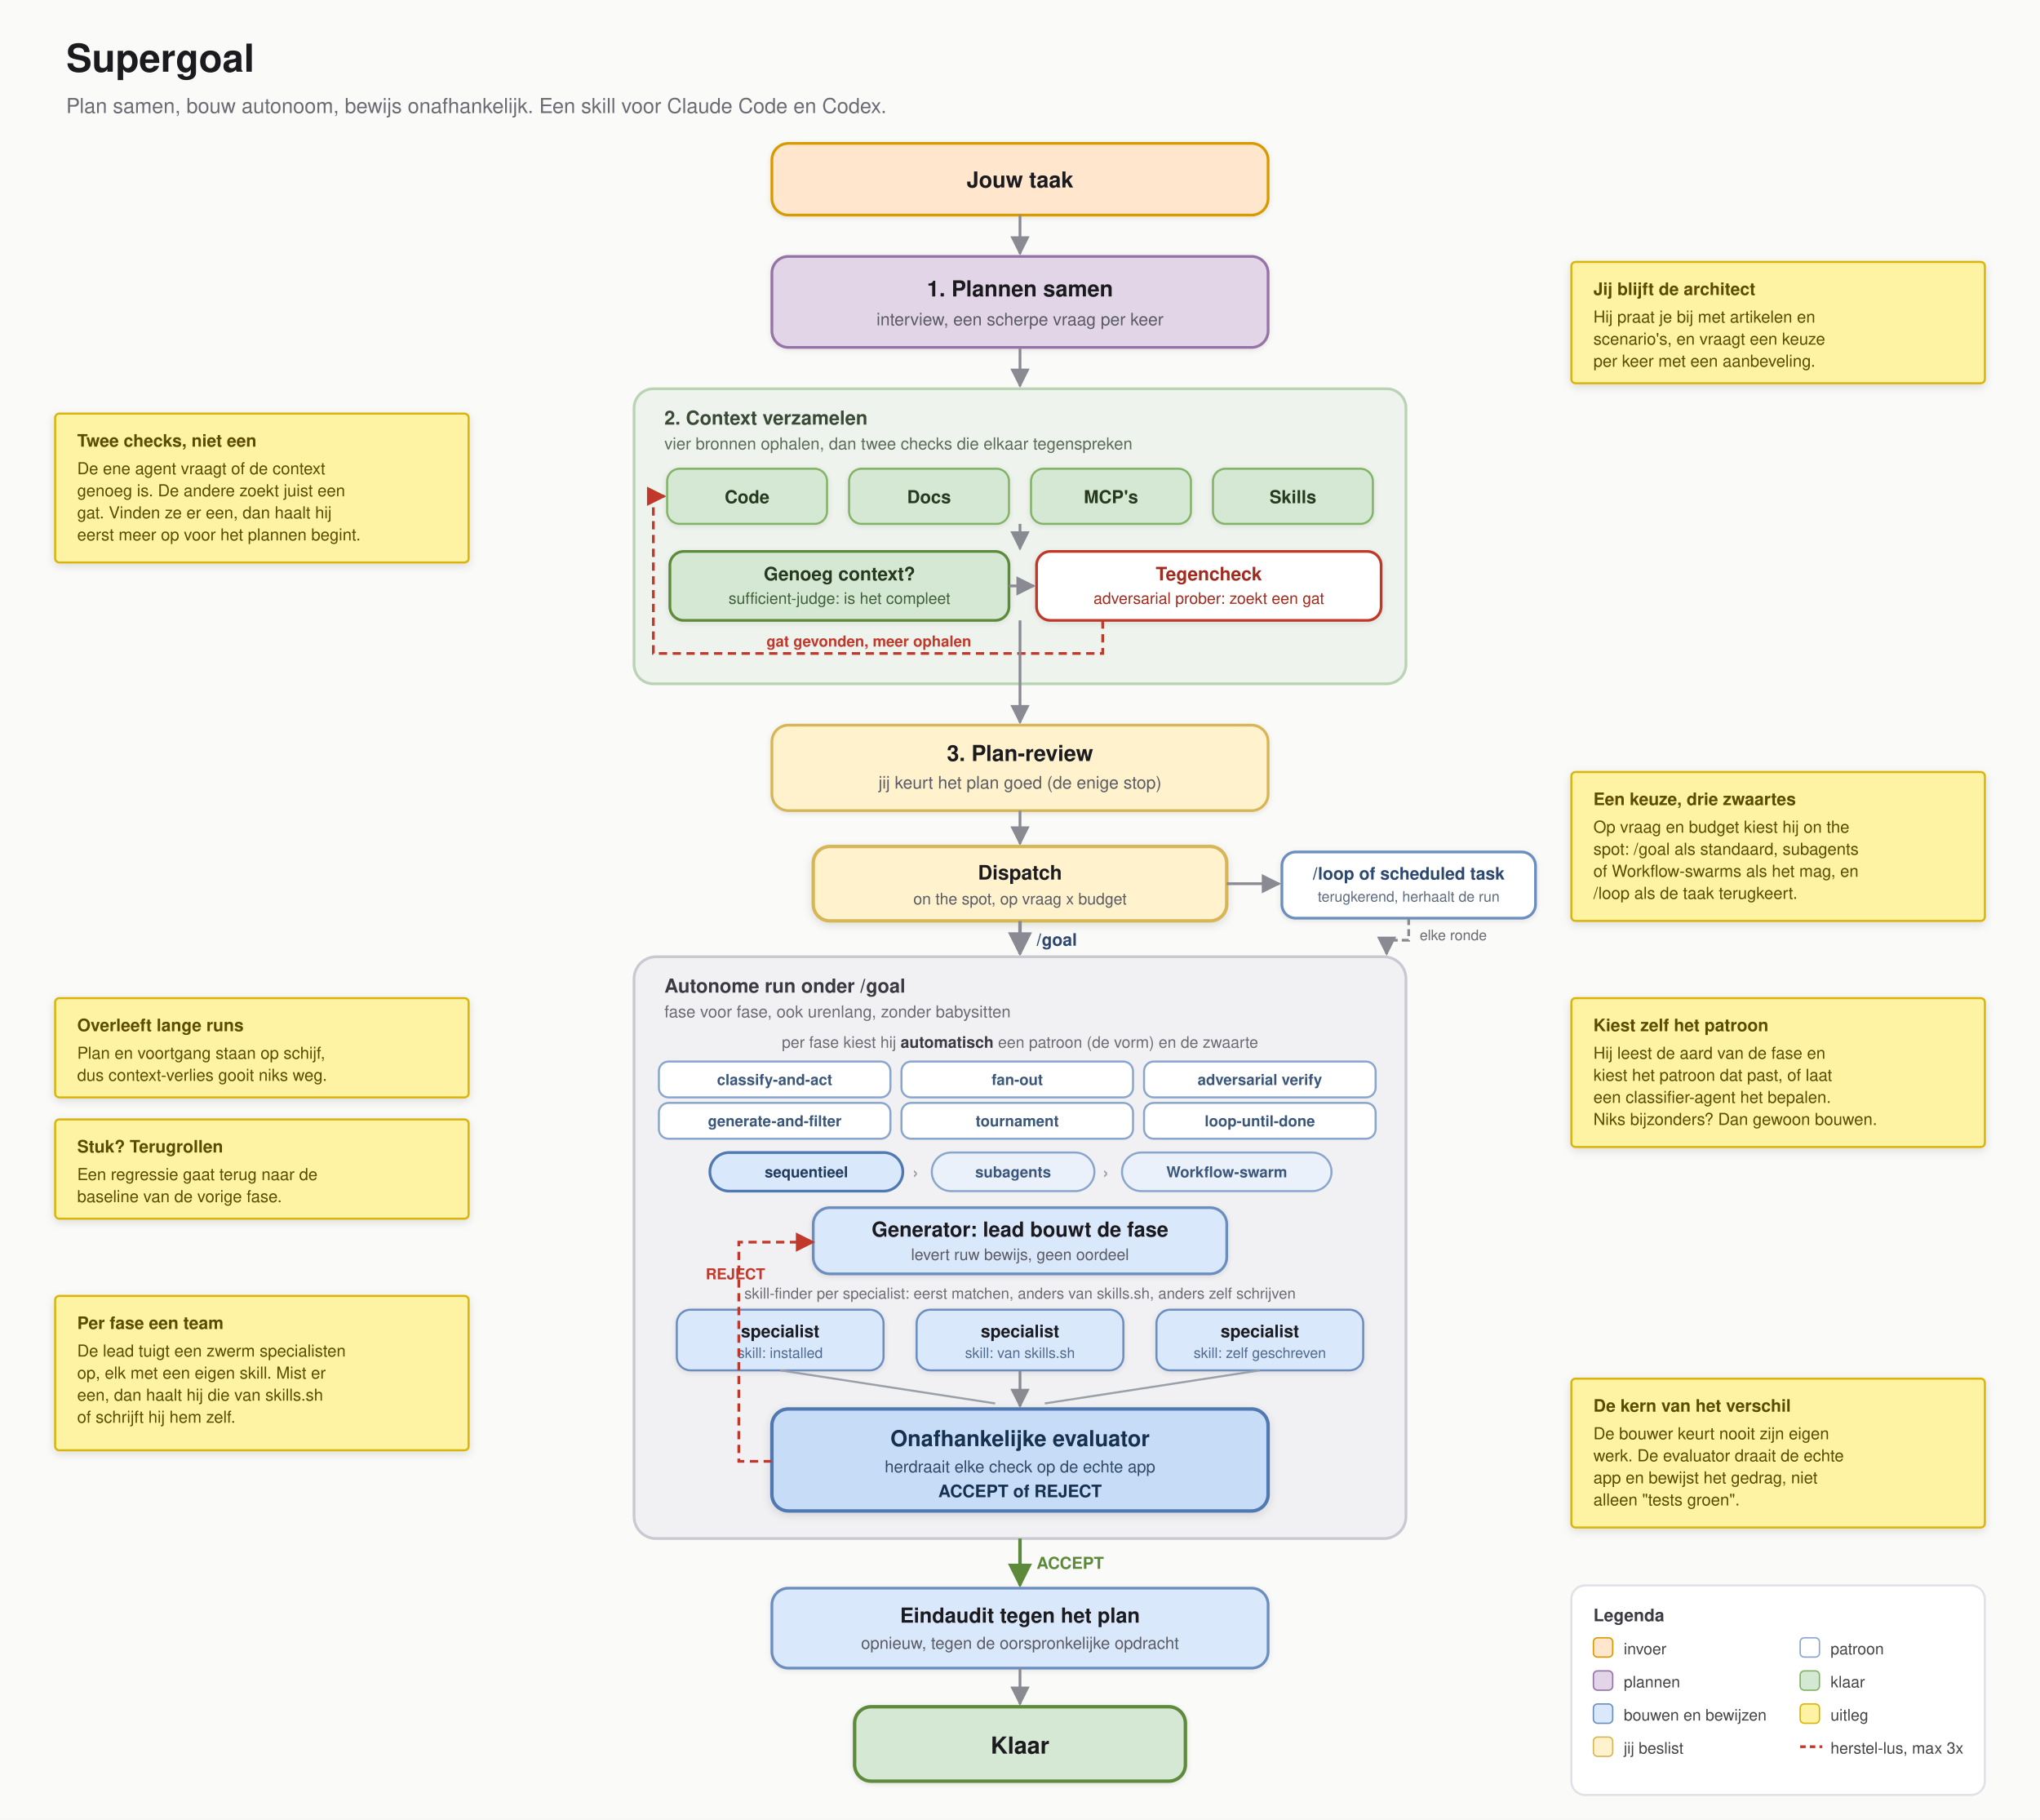
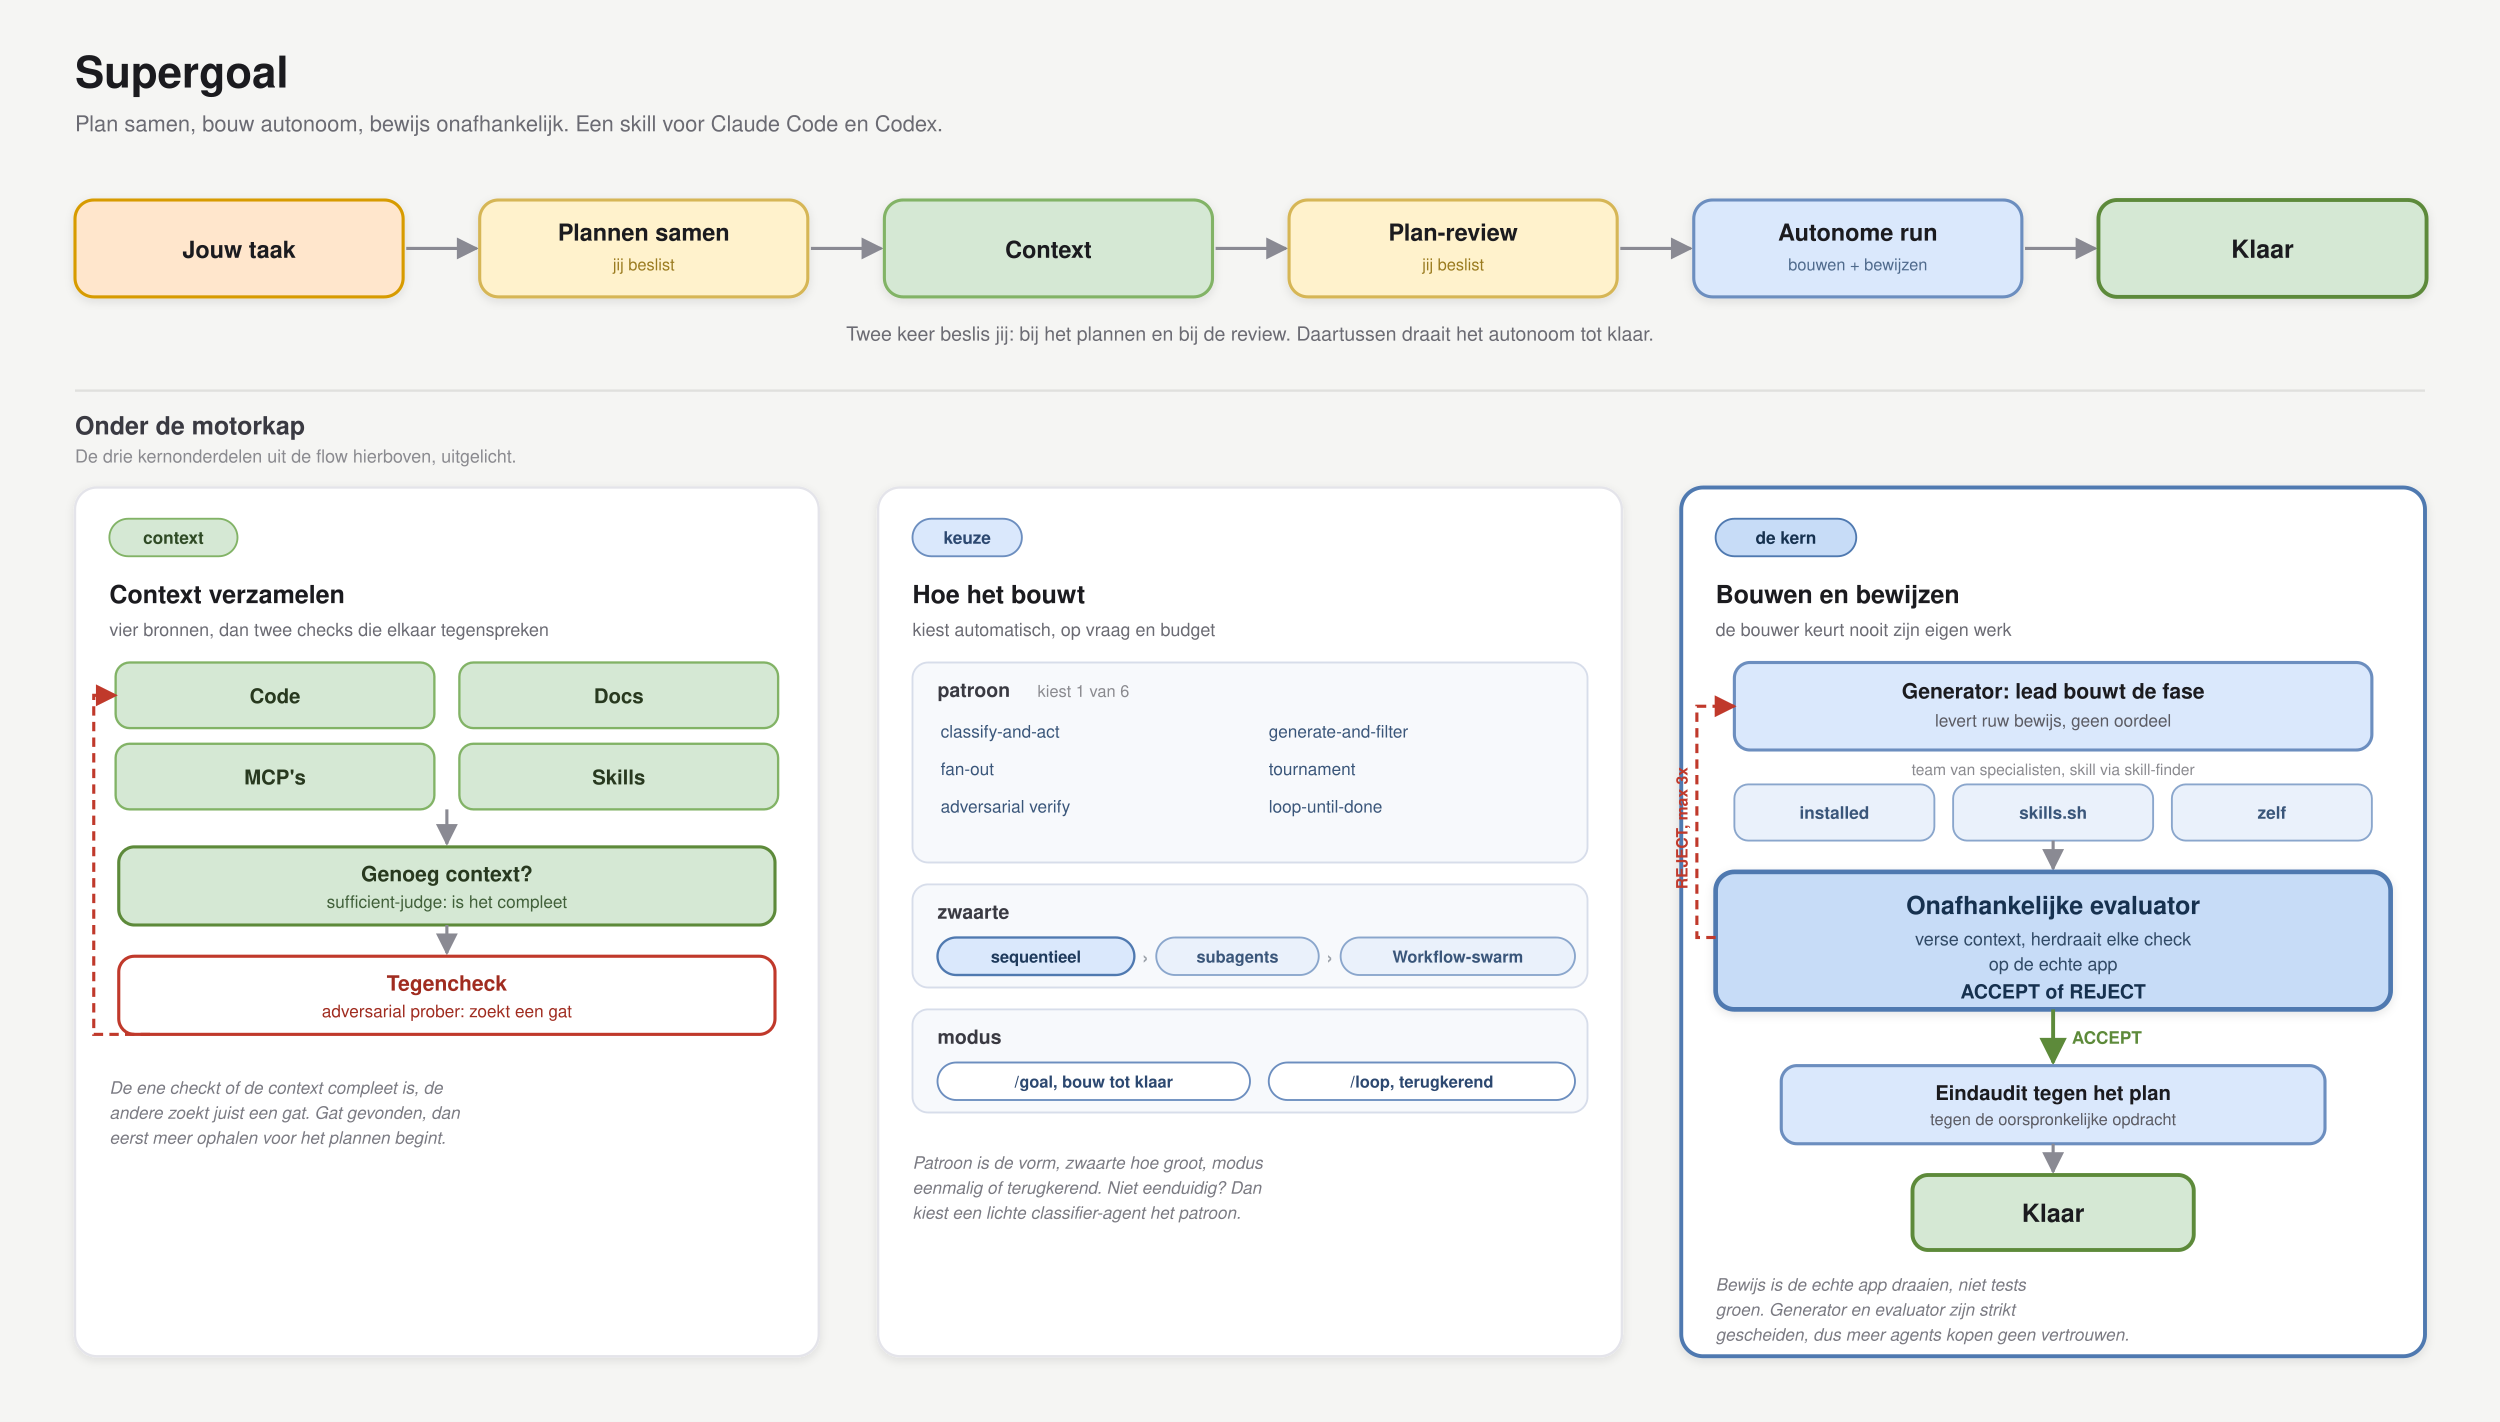
- <svg xmlns="http://www.w3.org/2000/svg" viewBox="0 0 1480 1320" font-family="-apple-system, BlinkMacSystemFont, Segoe UI, Helvetica, Arial, sans-serif">
+ <svg xmlns="http://www.w3.org/2000/svg" viewBox="0 0 1600 910" font-family="-apple-system, BlinkMacSystemFont, Segoe UI, Helvetica, Arial, sans-serif">
  <defs>
    <marker id="a" viewBox="0 0 10 10" refX="9" refY="5" markerWidth="7" markerHeight="7" orient="auto">
      <path d="M0,0 L10,5 L0,10 z" fill="#8a8a93" />
    </marker>
    <marker id="ar" viewBox="0 0 10 10" refX="9" refY="5" markerWidth="7" markerHeight="7" orient="auto">
      <path d="M0,0 L10,5 L0,10 z" fill="#c0392b" />
    </marker>
    <marker id="ag" viewBox="0 0 10 10" refX="9" refY="5" markerWidth="7" markerHeight="7" orient="auto">
      <path d="M0,0 L10,5 L0,10 z" fill="#5d8a3a" />
    </marker>
    <filter id="sh" x="-20%" y="-20%" width="140%" height="140%">
-       <feDropShadow dx="0" dy="2" stdDeviation="3" flood-color="#000" flood-opacity="0.12" />
-     </filter>
-     <filter id="shn" x="-20%" y="-20%" width="140%" height="140%">
-       <feDropShadow dx="0" dy="1" stdDeviation="2" flood-color="#000" flood-opacity="0.10" />
+       <feDropShadow dx="0" dy="2" stdDeviation="3" flood-color="#000" flood-opacity="0.10" />
    </filter>
  </defs>
-   <rect x="0" y="0" width="1480" height="1320" fill="#fafaf9" />
-   <text x="48" y="52" font-size="28" font-weight="700" fill="#1b1b1f">Supergoal</text>
-   <text x="48" y="82" font-size="15" fill="#6b6b73">Plan samen, bouw autonoom, bewijs onafhankelijk. Een skill voor Claude Code en Codex.</text>
-   <rect x="560" y="104" width="360" height="52" rx="12" fill="#FFE6CC" stroke="#D79B00" stroke-width="2" filter="url(#shn)" />
-   <text x="740" y="136" text-anchor="middle" font-size="16" font-weight="600" fill="#1b1b1f">Jouw taak</text>
-   <line x1="740" y1="156" x2="740" y2="184" stroke="#8a8a93" stroke-width="2" marker-end="url(#a)" />
-   <rect x="560" y="186" width="360" height="66" rx="12" fill="#E1D5E7" stroke="#9673A6" stroke-width="2" filter="url(#shn)" />
-   <text x="740" y="215" text-anchor="middle" font-size="16" font-weight="600" fill="#1b1b1f">1. Plannen samen</text>
-   <text x="740" y="236" text-anchor="middle" font-size="12.5" fill="#5b5b63">interview, een scherpe vraag per keer</text>
-   <line x1="740" y1="252" x2="740" y2="280" stroke="#8a8a93" stroke-width="2" marker-end="url(#a)" />
-   <rect x="460" y="282" width="560" height="214" rx="14" fill="#eef4ed" stroke="#b9d3b4" stroke-width="2" />
-   <text x="482" y="308" font-size="14" font-weight="700" fill="#3a4a37">2. Context verzamelen</text>
-   <text x="482" y="326" font-size="12" fill="#5b6b58">vier bronnen ophalen, dan twee checks die elkaar tegenspreken</text>
-   <rect x="484" y="340" width="116" height="40" rx="9" fill="#D5E8D4" stroke="#82B366" stroke-width="1.5" filter="url(#shn)" />
-   <text x="542" y="365" text-anchor="middle" font-size="13" font-weight="600" fill="#28391f">Code</text>
-   <rect x="616" y="340" width="116" height="40" rx="9" fill="#D5E8D4" stroke="#82B366" stroke-width="1.5" filter="url(#shn)" />
-   <text x="674" y="365" text-anchor="middle" font-size="13" font-weight="600" fill="#28391f">Docs</text>
-   <rect x="748" y="340" width="116" height="40" rx="9" fill="#D5E8D4" stroke="#82B366" stroke-width="1.5" filter="url(#shn)" />
-   <text x="806" y="365" text-anchor="middle" font-size="13" font-weight="600" fill="#28391f">MCP's</text>
-   <rect x="880" y="340" width="116" height="40" rx="9" fill="#D5E8D4" stroke="#82B366" stroke-width="1.5" filter="url(#shn)" />
-   <text x="938" y="365" text-anchor="middle" font-size="13" font-weight="600" fill="#28391f">Skills</text>
-   <line x1="740" y1="380" x2="740" y2="398" stroke="#8a8a93" stroke-width="2" marker-end="url(#a)" />
-   <rect x="486" y="400" width="246" height="50" rx="10" fill="#D5E8D4" stroke="#5d8a3a" stroke-width="2" filter="url(#shn)" />
-   <text x="609" y="421" text-anchor="middle" font-size="13.5" font-weight="700" fill="#28391f">Genoeg context?</text>
-   <text x="609" y="438" text-anchor="middle" font-size="11.5" fill="#41603a">sufficient-judge: is het compleet</text>
-   <rect x="752" y="400" width="250" height="50" rx="10" fill="#ffffff" stroke="#c0392b" stroke-width="2" filter="url(#shn)" />
-   <text x="877" y="421" text-anchor="middle" font-size="13.5" font-weight="700" fill="#a02c20">Tegencheck</text>
-   <text x="877" y="438" text-anchor="middle" font-size="11.5" fill="#a02c20">adversarial prober: zoekt een gat</text>
-   <line x1="732" y1="425" x2="750" y2="425" stroke="#8a8a93" stroke-width="2" marker-end="url(#a)" />
-   <path d="M 800 450 L 800 474 L 474 474 L 474 360 L 482 360" fill="none" stroke="#c0392b" stroke-width="2" stroke-dasharray="6 4" marker-end="url(#ar)" />
-   <text x="556" y="469" font-size="11" font-weight="600" fill="#c0392b">gat gevonden, meer ophalen</text>
-   <line x1="740" y1="450" x2="740" y2="524" stroke="#8a8a93" stroke-width="2" marker-end="url(#a)" />
-   <rect x="560" y="526" width="360" height="62" rx="12" fill="#FFF2CC" stroke="#D6B656" stroke-width="2" filter="url(#shn)" />
-   <text x="740" y="552" text-anchor="middle" font-size="16" font-weight="600" fill="#1b1b1f">3. Plan-review</text>
-   <text x="740" y="572" text-anchor="middle" font-size="12.5" fill="#5b5b63">jij keurt het plan goed (de enige stop)</text>
-   <line x1="740" y1="588" x2="740" y2="612" stroke="#8a8a93" stroke-width="2" marker-end="url(#a)" />
-   <rect x="590" y="614" width="300" height="54" rx="12" fill="#FFF2CC" stroke="#D6B656" stroke-width="2.5" filter="url(#sh)" />
-   <text x="740" y="638" text-anchor="middle" font-size="14.5" font-weight="700" fill="#1b1b1f">Dispatch</text>
-   <text x="740" y="656" text-anchor="middle" font-size="11.5" fill="#5b5b63">on the spot, op vraag x budget</text>
-   <line x1="890" y1="641" x2="928" y2="641" stroke="#8a8a93" stroke-width="2" marker-end="url(#a)" />
-   <rect x="930" y="618" width="184" height="48" rx="10" fill="#ffffff" stroke="#6C8EBF" stroke-width="2" filter="url(#shn)" />
-   <text x="1022" y="638" text-anchor="middle" font-size="12.5" font-weight="700" fill="#2c4870">/loop of scheduled task</text>
-   <text x="1022" y="654" text-anchor="middle" font-size="10.5" fill="#5b6b80">terugkerend, herhaalt de run</text>
-   <path d="M 1022 666 L 1022 682 L 1006 682 L 1006 692" fill="none" stroke="#8a8a93" stroke-width="2" stroke-dasharray="5 3" marker-end="url(#a)" />
-   <text x="1030" y="682" font-size="10.5" fill="#6b6b73">elke ronde</text>
-   <line x1="740" y1="668" x2="740" y2="692" stroke="#8a8a93" stroke-width="2.5" marker-end="url(#a)" />
-   <text x="752" y="686" font-size="12.5" font-weight="700" fill="#2c4870">/goal</text>
-   <rect x="460" y="694" width="560" height="422" rx="16" fill="#f1f1f4" stroke="#c9c9d1" stroke-width="2" />
-   <text x="482" y="720" font-size="14" font-weight="700" fill="#3a3a42">Autonome run onder /goal</text>
-   <text x="482" y="738" font-size="12" fill="#6b6b73">fase voor fase, ook urenlang, zonder babysitten</text>
-   <text x="740" y="760" text-anchor="middle" font-size="11.5" fill="#6b6b73">per fase kiest hij <tspan font-weight="700" fill="#3a3a42">automatisch</tspan> een patroon (de vorm) en de zwaarte</text>
-   <rect x="478" y="770" width="168" height="26" rx="7" fill="#ffffff" stroke="#8aa6cc" stroke-width="1.5" />
-   <text x="562" y="787" text-anchor="middle" font-size="11" font-weight="600" fill="#3a567a">classify-and-act</text>
-   <rect x="654" y="770" width="168" height="26" rx="7" fill="#ffffff" stroke="#8aa6cc" stroke-width="1.5" />
-   <text x="738" y="787" text-anchor="middle" font-size="11" font-weight="600" fill="#3a567a">fan-out</text>
-   <rect x="830" y="770" width="168" height="26" rx="7" fill="#ffffff" stroke="#8aa6cc" stroke-width="1.5" />
-   <text x="914" y="787" text-anchor="middle" font-size="11" font-weight="600" fill="#3a567a">adversarial verify</text>
-   <rect x="478" y="800" width="168" height="26" rx="7" fill="#ffffff" stroke="#8aa6cc" stroke-width="1.5" />
-   <text x="562" y="817" text-anchor="middle" font-size="11" font-weight="600" fill="#3a567a">generate-and-filter</text>
-   <rect x="654" y="800" width="168" height="26" rx="7" fill="#ffffff" stroke="#8aa6cc" stroke-width="1.5" />
-   <text x="738" y="817" text-anchor="middle" font-size="11" font-weight="600" fill="#3a567a">tournament</text>
-   <rect x="830" y="800" width="168" height="26" rx="7" fill="#ffffff" stroke="#8aa6cc" stroke-width="1.5" />
-   <text x="914" y="817" text-anchor="middle" font-size="11" font-weight="600" fill="#3a567a">loop-until-done</text>
-   <rect x="515" y="836" width="140" height="28" rx="14" fill="#DAE8FC" stroke="#4f79b0" stroke-width="2" />
-   <text x="585" y="854" text-anchor="middle" font-size="11" font-weight="700" fill="#1f3a5c">sequentieel</text>
-   <text x="662" y="855" font-size="13" font-weight="700" fill="#9aa0a8">›</text>
-   <rect x="676" y="836" width="118" height="28" rx="14" fill="#eaf1fb" stroke="#8aa6cc" stroke-width="1.5" />
-   <text x="735" y="854" text-anchor="middle" font-size="11" font-weight="600" fill="#3a567a">subagents</text>
-   <text x="800" y="855" font-size="13" font-weight="700" fill="#9aa0a8">›</text>
-   <rect x="814" y="836" width="152" height="28" rx="14" fill="#eaf1fb" stroke="#8aa6cc" stroke-width="1.5" />
-   <text x="890" y="854" text-anchor="middle" font-size="11" font-weight="600" fill="#3a567a">Workflow-swarm</text>
-   <rect x="590" y="876" width="300" height="48" rx="12" fill="#DAE8FC" stroke="#6C8EBF" stroke-width="2" filter="url(#shn)" />
-   <text x="740" y="897" text-anchor="middle" font-size="15" font-weight="700" fill="#1b1b1f">Generator: lead bouwt de fase</text>
-   <text x="740" y="914" text-anchor="middle" font-size="11.5" fill="#5b5b63">levert ruw bewijs, geen oordeel</text>
-   <text x="740" y="942" text-anchor="middle" font-size="11" fill="#6b6b73">skill-finder per specialist: eerst matchen, anders van skills.sh, anders zelf schrijven</text>
-   <rect x="491" y="950" width="150" height="44" rx="10" fill="#DAE8FC" stroke="#6C8EBF" stroke-width="1.5" filter="url(#shn)" />
-   <text x="566" y="970" text-anchor="middle" font-size="12.5" font-weight="600" fill="#1b1b1f">specialist</text>
-   <text x="566" y="985" text-anchor="middle" font-size="10.5" fill="#4f6a8c">skill: installed</text>
-   <rect x="665" y="950" width="150" height="44" rx="10" fill="#DAE8FC" stroke="#6C8EBF" stroke-width="1.5" filter="url(#shn)" />
-   <text x="740" y="970" text-anchor="middle" font-size="12.5" font-weight="600" fill="#1b1b1f">specialist</text>
-   <text x="740" y="985" text-anchor="middle" font-size="10.5" fill="#4f6a8c">skill: van skills.sh</text>
-   <rect x="839" y="950" width="150" height="44" rx="10" fill="#DAE8FC" stroke="#6C8EBF" stroke-width="1.5" filter="url(#shn)" />
-   <text x="914" y="970" text-anchor="middle" font-size="12.5" font-weight="600" fill="#1b1b1f">specialist</text>
-   <text x="914" y="985" text-anchor="middle" font-size="10.5" fill="#4f6a8c">skill: zelf geschreven</text>
-   <line x1="566" y1="994" x2="722" y2="1018" stroke="#9aa0a8" stroke-width="1.5" />
-   <line x1="914" y1="994" x2="758" y2="1018" stroke="#9aa0a8" stroke-width="1.5" />
-   <line x1="740" y1="994" x2="740" y2="1020" stroke="#8a8a93" stroke-width="2" marker-end="url(#a)" />
-   <rect x="560" y="1022" width="360" height="74" rx="12" fill="#C7DCF7" stroke="#4f79b0" stroke-width="2.5" filter="url(#sh)" />
-   <text x="740" y="1049" text-anchor="middle" font-size="16" font-weight="700" fill="#16314f">Onafhankelijke evaluator</text>
-   <text x="740" y="1068" text-anchor="middle" font-size="12" fill="#314a66">herdraait elke check op de echte app</text>
-   <text x="740" y="1086" text-anchor="middle" font-size="12.5" font-weight="700" fill="#16314f">ACCEPT of REJECT</text>
-   <path d="M 560 1060 L 536 1060 L 536 901 L 590 901" fill="none" stroke="#c0392b" stroke-width="2" stroke-dasharray="6 4" marker-end="url(#ar)" />
-   <text x="512" y="928" font-size="11" font-weight="600" fill="#c0392b">REJECT</text>
-   <line x1="740" y1="1116" x2="740" y2="1150" stroke="#5d8a3a" stroke-width="2.5" marker-end="url(#ag)" />
-   <text x="752" y="1138" font-size="12" font-weight="700" fill="#5d8a3a">ACCEPT</text>
-   <rect x="560" y="1152" width="360" height="58" rx="12" fill="#DAE8FC" stroke="#6C8EBF" stroke-width="2" filter="url(#shn)" />
-   <text x="740" y="1177" text-anchor="middle" font-size="15" font-weight="600" fill="#1b1b1f">Eindaudit tegen het plan</text>
-   <text x="740" y="1196" text-anchor="middle" font-size="12" fill="#5b5b63">opnieuw, tegen de oorspronkelijke opdracht</text>
-   <line x1="740" y1="1210" x2="740" y2="1236" stroke="#8a8a93" stroke-width="2" marker-end="url(#a)" />
-   <rect x="620" y="1238" width="240" height="54" rx="12" fill="#D5E8D4" stroke="#5d8a3a" stroke-width="2.5" filter="url(#shn)" />
-   <text x="740" y="1272" text-anchor="middle" font-size="17" font-weight="700" fill="#1b1b1f">Klaar</text>
-   <rect x="40" y="300" width="300" height="108" rx="3" fill="#FEF3A3" stroke="#D9B40A" stroke-width="1.5" filter="url(#sh)" />
-   <text x="56" y="324" font-size="12.5" font-weight="700" fill="#5b4b00">Twee checks, niet een</text>
-   <text x="56" y="344" font-size="12" fill="#5b4b00">De ene agent vraagt of de context</text>
-   <text x="56" y="360" font-size="12" fill="#5b4b00">genoeg is. De andere zoekt juist een</text>
-   <text x="56" y="376" font-size="12" fill="#5b4b00">gat. Vinden ze er een, dan haalt hij</text>
-   <text x="56" y="392" font-size="12" fill="#5b4b00">eerst meer op voor het plannen begint.</text>
-   <rect x="40" y="724" width="300" height="72" rx="3" fill="#FEF3A3" stroke="#D9B40A" stroke-width="1.5" filter="url(#sh)" />
-   <text x="56" y="748" font-size="12.5" font-weight="700" fill="#5b4b00">Overleeft lange runs</text>
-   <text x="56" y="768" font-size="12" fill="#5b4b00">Plan en voortgang staan op schijf,</text>
-   <text x="56" y="784" font-size="12" fill="#5b4b00">dus context-verlies gooit niks weg.</text>
-   <rect x="40" y="812" width="300" height="72" rx="3" fill="#FEF3A3" stroke="#D9B40A" stroke-width="1.5" filter="url(#sh)" />
-   <text x="56" y="836" font-size="12.5" font-weight="700" fill="#5b4b00">Stuk? Terugrollen</text>
-   <text x="56" y="856" font-size="12" fill="#5b4b00">Een regressie gaat terug naar de</text>
-   <text x="56" y="872" font-size="12" fill="#5b4b00">baseline van de vorige fase.</text>
-   <rect x="40" y="940" width="300" height="112" rx="3" fill="#FEF3A3" stroke="#D9B40A" stroke-width="1.5" filter="url(#sh)" />
-   <text x="56" y="964" font-size="12.5" font-weight="700" fill="#5b4b00">Per fase een team</text>
-   <text x="56" y="984" font-size="12" fill="#5b4b00">De lead tuigt een zwerm specialisten</text>
-   <text x="56" y="1000" font-size="12" fill="#5b4b00">op, elk met een eigen skill. Mist er</text>
-   <text x="56" y="1016" font-size="12" fill="#5b4b00">een, dan haalt hij die van skills.sh</text>
-   <text x="56" y="1032" font-size="12" fill="#5b4b00">of schrijft hij hem zelf.</text>
-   <rect x="1140" y="190" width="300" height="88" rx="3" fill="#FEF3A3" stroke="#D9B40A" stroke-width="1.5" filter="url(#sh)" />
-   <text x="1156" y="214" font-size="12.5" font-weight="700" fill="#5b4b00">Jij blijft de architect</text>
-   <text x="1156" y="234" font-size="12" fill="#5b4b00">Hij praat je bij met artikelen en</text>
-   <text x="1156" y="250" font-size="12" fill="#5b4b00">scenario's, en vraagt een keuze</text>
-   <text x="1156" y="266" font-size="12" fill="#5b4b00">per keer met een aanbeveling.</text>
-   <rect x="1140" y="560" width="300" height="108" rx="3" fill="#FEF3A3" stroke="#D9B40A" stroke-width="1.5" filter="url(#sh)" />
-   <text x="1156" y="584" font-size="12.5" font-weight="700" fill="#5b4b00">Een keuze, drie zwaartes</text>
-   <text x="1156" y="604" font-size="12" fill="#5b4b00">Op vraag en budget kiest hij on the</text>
-   <text x="1156" y="620" font-size="12" fill="#5b4b00">spot: /goal als standaard, subagents</text>
-   <text x="1156" y="636" font-size="12" fill="#5b4b00">of Workflow-swarms als het mag, en</text>
-   <text x="1156" y="652" font-size="12" fill="#5b4b00">/loop als de taak terugkeert.</text>
-   <rect x="1140" y="724" width="300" height="108" rx="3" fill="#FEF3A3" stroke="#D9B40A" stroke-width="1.5" filter="url(#sh)" />
-   <text x="1156" y="748" font-size="12.5" font-weight="700" fill="#5b4b00">Kiest zelf het patroon</text>
-   <text x="1156" y="768" font-size="12" fill="#5b4b00">Hij leest de aard van de fase en</text>
-   <text x="1156" y="784" font-size="12" fill="#5b4b00">kiest het patroon dat past, of laat</text>
-   <text x="1156" y="800" font-size="12" fill="#5b4b00">een classifier-agent het bepalen.</text>
-   <text x="1156" y="816" font-size="12" fill="#5b4b00">Niks bijzonders? Dan gewoon bouwen.</text>
-   <rect x="1140" y="1000" width="300" height="108" rx="3" fill="#FEF3A3" stroke="#D9B40A" stroke-width="1.5" filter="url(#sh)" />
-   <text x="1156" y="1024" font-size="12.5" font-weight="700" fill="#5b4b00">De kern van het verschil</text>
-   <text x="1156" y="1044" font-size="12" fill="#5b4b00">De bouwer keurt nooit zijn eigen</text>
-   <text x="1156" y="1060" font-size="12" fill="#5b4b00">werk. De evaluator draait de echte</text>
-   <text x="1156" y="1076" font-size="12" fill="#5b4b00">app en bewijst het gedrag, niet</text>
-   <text x="1156" y="1092" font-size="12" fill="#5b4b00">alleen "tests groen".</text>
-   <rect x="1140" y="1150" width="300" height="152" rx="10" fill="#ffffff" stroke="#e0e0e6" stroke-width="1.5" />
-   <text x="1156" y="1176" font-size="12.5" font-weight="700" fill="#3a3a42">Legenda</text>
-   <rect x="1156" y="1188" width="14" height="14" rx="3" fill="#FFE6CC" stroke="#D79B00" />
-   <text x="1178" y="1200" font-size="11.5" fill="#444">invoer</text>
-   <rect x="1156" y="1212" width="14" height="14" rx="3" fill="#E1D5E7" stroke="#9673A6" />
-   <text x="1178" y="1224" font-size="11.5" fill="#444">plannen</text>
-   <rect x="1156" y="1236" width="14" height="14" rx="3" fill="#DAE8FC" stroke="#6C8EBF" />
-   <text x="1178" y="1248" font-size="11.5" fill="#444">bouwen en bewijzen</text>
-   <rect x="1156" y="1260" width="14" height="14" rx="3" fill="#FFF2CC" stroke="#D6B656" />
-   <text x="1178" y="1272" font-size="11.5" fill="#444">jij beslist</text>
-   <rect x="1306" y="1188" width="14" height="14" rx="3" fill="#ffffff" stroke="#8aa6cc" />
-   <text x="1328" y="1200" font-size="11.5" fill="#444">patroon</text>
-   <rect x="1306" y="1212" width="14" height="14" rx="3" fill="#D5E8D4" stroke="#82B366" />
-   <text x="1328" y="1224" font-size="11.5" fill="#444">klaar</text>
-   <rect x="1306" y="1236" width="14" height="14" rx="3" fill="#FEF3A3" stroke="#D9B40A" />
-   <text x="1328" y="1248" font-size="11.5" fill="#444">uitleg</text>
-   <line x1="1306" y1="1267" x2="1322" y2="1267" stroke="#c0392b" stroke-width="2" stroke-dasharray="4 3" />
-   <text x="1328" y="1272" font-size="11.5" fill="#444">herstel-lus, max 3x</text>
+   <rect x="0" y="0" width="1600" height="910" fill="#f5f5f3" />
+   <text x="48" y="56" font-size="28" font-weight="700" fill="#1b1b1f">Supergoal</text>
+   <text x="48" y="84" font-size="14" fill="#6b6b73">Plan samen, bouw autonoom, bewijs onafhankelijk. Een skill voor Claude Code en Codex.</text>
+   <rect x="48" y="128" width="210" height="62" rx="12" fill="#FFE6CC" stroke="#D79B00" stroke-width="2" filter="url(#sh)" />
+   <text x="153" y="165" text-anchor="middle" font-size="15" font-weight="600" fill="#1b1b1f">Jouw taak</text>
+   <line x1="260" y1="159" x2="305" y2="159" stroke="#8a8a93" stroke-width="2" marker-end="url(#a)" />
+   <rect x="307" y="128" width="210" height="62" rx="12" fill="#FFF2CC" stroke="#D6B656" stroke-width="2" filter="url(#sh)" />
+   <text x="412" y="154" text-anchor="middle" font-size="15" font-weight="600" fill="#1b1b1f">Plannen samen</text>
+   <text x="412" y="173" text-anchor="middle" font-size="10.5" fill="#9a7b1f">jij beslist</text>
+   <line x1="519" y1="159" x2="564" y2="159" stroke="#8a8a93" stroke-width="2" marker-end="url(#a)" />
+   <rect x="566" y="128" width="210" height="62" rx="12" fill="#D5E8D4" stroke="#82B366" stroke-width="2" filter="url(#sh)" />
+   <text x="671" y="165" text-anchor="middle" font-size="15" font-weight="600" fill="#1b1b1f">Context</text>
+   <line x1="778" y1="159" x2="823" y2="159" stroke="#8a8a93" stroke-width="2" marker-end="url(#a)" />
+   <rect x="825" y="128" width="210" height="62" rx="12" fill="#FFF2CC" stroke="#D6B656" stroke-width="2" filter="url(#sh)" />
+   <text x="930" y="154" text-anchor="middle" font-size="15" font-weight="600" fill="#1b1b1f">Plan-review</text>
+   <text x="930" y="173" text-anchor="middle" font-size="10.5" fill="#9a7b1f">jij beslist</text>
+   <line x1="1037" y1="159" x2="1082" y2="159" stroke="#8a8a93" stroke-width="2" marker-end="url(#a)" />
+   <rect x="1084" y="128" width="210" height="62" rx="12" fill="#DAE8FC" stroke="#6C8EBF" stroke-width="2" filter="url(#sh)" />
+   <text x="1189" y="154" text-anchor="middle" font-size="15" font-weight="600" fill="#1b1b1f">Autonome run</text>
+   <text x="1189" y="173" text-anchor="middle" font-size="10.5" fill="#4f6a8c">bouwen + bewijzen</text>
+   <line x1="1296" y1="159" x2="1341" y2="159" stroke="#8a8a93" stroke-width="2" marker-end="url(#a)" />
+   <rect x="1343" y="128" width="210" height="62" rx="12" fill="#D5E8D4" stroke="#5d8a3a" stroke-width="2.5" filter="url(#sh)" />
+   <text x="1448" y="165" text-anchor="middle" font-size="16" font-weight="700" fill="#1b1b1f">Klaar</text>
+   <text x="800" y="218" text-anchor="middle" font-size="12.5" fill="#6b6b73">Twee keer beslis jij: bij het plannen en bij de review. Daartussen draait het autonoom tot klaar.</text>
+   <line x1="48" y1="250" x2="1552" y2="250" stroke="#e0e0dd" stroke-width="1.5" />
+   <text x="48" y="278" font-size="16" font-weight="700" fill="#3a3a42">Onder de motorkap</text>
+   <text x="48" y="296" font-size="11.5" fill="#8a8a8f">De drie kernonderdelen uit de flow hierboven, uitgelicht.</text>
+   <rect x="48" y="312" width="476" height="556" rx="14" fill="#ffffff" stroke="#e4e4ea" stroke-width="1.5" filter="url(#sh)" />
+   <rect x="70" y="332" width="82" height="24" rx="12" fill="#D5E8D4" stroke="#82B366" stroke-width="1.2" />
+   <text x="111" y="348" text-anchor="middle" font-size="11" font-weight="700" fill="#2f4a25">context</text>
+   <text x="70" y="386" font-size="16" font-weight="700" fill="#1b1b1f">Context verzamelen</text>
+   <text x="70" y="407" font-size="11.5" fill="#6b6b73">vier bronnen, dan twee checks die elkaar tegenspreken</text>
+   <rect x="74" y="424" width="204" height="42" rx="9" fill="#D5E8D4" stroke="#82B366" stroke-width="1.5" />
+   <text x="176" y="450" text-anchor="middle" font-size="13" font-weight="600" fill="#28391f">Code</text>
+   <rect x="294" y="424" width="204" height="42" rx="9" fill="#D5E8D4" stroke="#82B366" stroke-width="1.5" />
+   <text x="396" y="450" text-anchor="middle" font-size="13" font-weight="600" fill="#28391f">Docs</text>
+   <rect x="74" y="476" width="204" height="42" rx="9" fill="#D5E8D4" stroke="#82B366" stroke-width="1.5" />
+   <text x="176" y="502" text-anchor="middle" font-size="13" font-weight="600" fill="#28391f">MCP's</text>
+   <rect x="294" y="476" width="204" height="42" rx="9" fill="#D5E8D4" stroke="#82B366" stroke-width="1.5" />
+   <text x="396" y="502" text-anchor="middle" font-size="13" font-weight="600" fill="#28391f">Skills</text>
+   <line x1="286" y1="518" x2="286" y2="540" stroke="#8a8a93" stroke-width="2" marker-end="url(#a)" />
+   <rect x="76" y="542" width="420" height="50" rx="10" fill="#D5E8D4" stroke="#5d8a3a" stroke-width="2" />
+   <text x="286" y="564" text-anchor="middle" font-size="13.5" font-weight="700" fill="#28391f">Genoeg context?</text>
+   <text x="286" y="581" text-anchor="middle" font-size="11" fill="#41603a">sufficient-judge: is het compleet</text>
+   <line x1="286" y1="592" x2="286" y2="610" stroke="#8a8a93" stroke-width="2" marker-end="url(#a)" />
+   <rect x="76" y="612" width="420" height="50" rx="10" fill="#ffffff" stroke="#c0392b" stroke-width="2" />
+   <text x="286" y="634" text-anchor="middle" font-size="13.5" font-weight="700" fill="#a02c20">Tegencheck</text>
+   <text x="286" y="651" text-anchor="middle" font-size="11" fill="#a02c20">adversarial prober: zoekt een gat</text>
+   <path d="M 96 662 L 60 662 L 60 445 L 74 445" fill="none" stroke="#c0392b" stroke-width="2" stroke-dasharray="6 4" marker-end="url(#ar)" />
+   <text x="70" y="700" font-size="11" font-style="italic" fill="#7a7a82">De ene checkt of de context compleet is, de</text>
+   <text x="70" y="716" font-size="11" font-style="italic" fill="#7a7a82">andere zoekt juist een gat. Gat gevonden, dan</text>
+   <text x="70" y="732" font-size="11" font-style="italic" fill="#7a7a82">eerst meer ophalen voor het plannen begint.</text>
+   <rect x="562" y="312" width="476" height="556" rx="14" fill="#ffffff" stroke="#e4e4ea" stroke-width="1.5" filter="url(#sh)" />
+   <rect x="584" y="332" width="70" height="24" rx="12" fill="#DAE8FC" stroke="#6C8EBF" stroke-width="1.2" />
+   <text x="619" y="348" text-anchor="middle" font-size="11" font-weight="700" fill="#2c4870">keuze</text>
+   <text x="584" y="386" font-size="16" font-weight="700" fill="#1b1b1f">Hoe het bouwt</text>
+   <text x="584" y="407" font-size="11.5" fill="#6b6b73">kiest automatisch, op vraag en budget</text>
+   <rect x="584" y="424" width="432" height="128" rx="10" fill="#f7f9fc" stroke="#d7ddea" stroke-width="1.2" />
+   <text x="600" y="446" font-size="12.5" font-weight="700" fill="#3a3a42">patroon</text>
+   <text x="664" y="446" font-size="10.5" fill="#8a8a8f">kiest 1 van 6</text>
+   <text x="602" y="472" font-size="11" fill="#3a567a">classify-and-act</text>
+   <text x="812" y="472" font-size="11" fill="#3a567a">generate-and-filter</text>
+   <text x="602" y="496" font-size="11" fill="#3a567a">fan-out</text>
+   <text x="812" y="496" font-size="11" fill="#3a567a">tournament</text>
+   <text x="602" y="520" font-size="11" fill="#3a567a">adversarial verify</text>
+   <text x="812" y="520" font-size="11" fill="#3a567a">loop-until-done</text>
+   <rect x="584" y="566" width="432" height="66" rx="10" fill="#f7f9fc" stroke="#d7ddea" stroke-width="1.2" />
+   <text x="600" y="588" font-size="12.5" font-weight="700" fill="#3a3a42">zwaarte</text>
+   <rect x="600" y="600" width="126" height="24" rx="12" fill="#DAE8FC" stroke="#4f79b0" stroke-width="1.5" />
+   <text x="663" y="616" text-anchor="middle" font-size="10.5" font-weight="700" fill="#1f3a5c">sequentieel</text>
+   <text x="731" y="617" font-size="12" font-weight="700" fill="#9aa0a8">›</text>
+   <rect x="740" y="600" width="104" height="24" rx="12" fill="#eaf1fb" stroke="#8aa6cc" stroke-width="1.2" />
+   <text x="792" y="616" text-anchor="middle" font-size="10.5" font-weight="600" fill="#3a567a">subagents</text>
+   <text x="849" y="617" font-size="12" font-weight="700" fill="#9aa0a8">›</text>
+   <rect x="858" y="600" width="150" height="24" rx="12" fill="#eaf1fb" stroke="#8aa6cc" stroke-width="1.2" />
+   <text x="933" y="616" text-anchor="middle" font-size="10.5" font-weight="600" fill="#3a567a">Workflow-swarm</text>
+   <rect x="584" y="646" width="432" height="66" rx="10" fill="#f7f9fc" stroke="#d7ddea" stroke-width="1.2" />
+   <text x="600" y="668" font-size="12.5" font-weight="700" fill="#3a3a42">modus</text>
+   <rect x="600" y="680" width="200" height="24" rx="12" fill="#ffffff" stroke="#6C8EBF" stroke-width="1.2" />
+   <text x="700" y="696" text-anchor="middle" font-size="10.5" font-weight="600" fill="#2c4870">/goal, bouw tot klaar</text>
+   <rect x="812" y="680" width="196" height="24" rx="12" fill="#ffffff" stroke="#6C8EBF" stroke-width="1.2" />
+   <text x="910" y="696" text-anchor="middle" font-size="10.5" font-weight="600" fill="#2c4870">/loop, terugkerend</text>
+   <text x="584" y="748" font-size="11" font-style="italic" fill="#7a7a82">Patroon is de vorm, zwaarte hoe groot, modus</text>
+   <text x="584" y="764" font-size="11" font-style="italic" fill="#7a7a82">eenmalig of terugkerend. Niet eenduidig? Dan</text>
+   <text x="584" y="780" font-size="11" font-style="italic" fill="#7a7a82">kiest een lichte classifier-agent het patroon.</text>
+   <rect x="1076" y="312" width="476" height="556" rx="14" fill="#ffffff" stroke="#4f79b0" stroke-width="2.5" filter="url(#sh)" />
+   <rect x="1098" y="332" width="90" height="24" rx="12" fill="#C7DCF7" stroke="#4f79b0" stroke-width="1.2" />
+   <text x="1143" y="348" text-anchor="middle" font-size="11" font-weight="700" fill="#16314f">de kern</text>
+   <text x="1098" y="386" font-size="16" font-weight="700" fill="#1b1b1f">Bouwen en bewijzen</text>
+   <text x="1098" y="407" font-size="11.5" fill="#6b6b73">de bouwer keurt nooit zijn eigen werk</text>
+   <rect x="1110" y="424" width="408" height="56" rx="10" fill="#DAE8FC" stroke="#6C8EBF" stroke-width="2" />
+   <text x="1314" y="447" text-anchor="middle" font-size="13.5" font-weight="700" fill="#1b1b1f">Generator: lead bouwt de fase</text>
+   <text x="1314" y="465" text-anchor="middle" font-size="11" fill="#5b5b63">levert ruw bewijs, geen oordeel</text>
+   <text x="1314" y="496" text-anchor="middle" font-size="10" fill="#8a8a8f">team van specialisten, skill via skill-finder</text>
+   <rect x="1110" y="502" width="128" height="36" rx="9" fill="#eaf1fb" stroke="#8aa6cc" stroke-width="1.2" />
+   <text x="1174" y="524" text-anchor="middle" font-size="11" font-weight="600" fill="#3a567a">installed</text>
+   <rect x="1250" y="502" width="128" height="36" rx="9" fill="#eaf1fb" stroke="#8aa6cc" stroke-width="1.2" />
+   <text x="1314" y="524" text-anchor="middle" font-size="11" font-weight="600" fill="#3a567a">skills.sh</text>
+   <rect x="1390" y="502" width="128" height="36" rx="9" fill="#eaf1fb" stroke="#8aa6cc" stroke-width="1.2" />
+   <text x="1454" y="524" text-anchor="middle" font-size="11" font-weight="600" fill="#3a567a">zelf</text>
+   <line x1="1314" y1="538" x2="1314" y2="556" stroke="#8a8a93" stroke-width="2" marker-end="url(#a)" />
+   <rect x="1098" y="558" width="432" height="88" rx="12" fill="#C7DCF7" stroke="#4f79b0" stroke-width="3" filter="url(#sh)" />
+   <text x="1314" y="585" text-anchor="middle" font-size="16" font-weight="700" fill="#16314f">Onafhankelijke evaluator</text>
+   <text x="1314" y="605" text-anchor="middle" font-size="11.5" fill="#314a66">verse context, herdraait elke check</text>
+   <text x="1314" y="621" text-anchor="middle" font-size="11.5" fill="#314a66">op de echte app</text>
+   <text x="1314" y="639" text-anchor="middle" font-size="12.5" font-weight="700" fill="#16314f">ACCEPT of REJECT</text>
+   <path d="M 1098 600 L 1086 600 L 1086 452 L 1110 452" fill="none" stroke="#c0392b" stroke-width="2" stroke-dasharray="6 4" marker-end="url(#ar)" />
+   <text x="1080" y="530" text-anchor="middle" font-size="10" font-weight="600" fill="#c0392b" transform="rotate(-90 1080 530)">REJECT, max 3x</text>
+   <line x1="1314" y1="646" x2="1314" y2="680" stroke="#5d8a3a" stroke-width="2.5" marker-end="url(#ag)" />
+   <text x="1326" y="668" font-size="11" font-weight="700" fill="#5d8a3a">ACCEPT</text>
+   <rect x="1140" y="682" width="348" height="50" rx="10" fill="#DAE8FC" stroke="#6C8EBF" stroke-width="2" />
+   <text x="1314" y="704" text-anchor="middle" font-size="13" font-weight="600" fill="#1b1b1f">Eindaudit tegen het plan</text>
+   <text x="1314" y="720" text-anchor="middle" font-size="10.5" fill="#5b5b63">tegen de oorspronkelijke opdracht</text>
+   <line x1="1314" y1="732" x2="1314" y2="750" stroke="#8a8a93" stroke-width="2" marker-end="url(#a)" />
+   <rect x="1224" y="752" width="180" height="48" rx="10" fill="#D5E8D4" stroke="#5d8a3a" stroke-width="2.5" />
+   <text x="1314" y="782" text-anchor="middle" font-size="16" font-weight="700" fill="#1b1b1f">Klaar</text>
+   <text x="1098" y="826" font-size="11" font-style="italic" fill="#7a7a82">Bewijs is de echte app draaien, niet tests</text>
+   <text x="1098" y="842" font-size="11" font-style="italic" fill="#7a7a82">groen. Generator en evaluator zijn strikt</text>
+   <text x="1098" y="858" font-size="11" font-style="italic" fill="#7a7a82">gescheiden, dus meer agents kopen geen vertrouwen.</text>
</svg>
